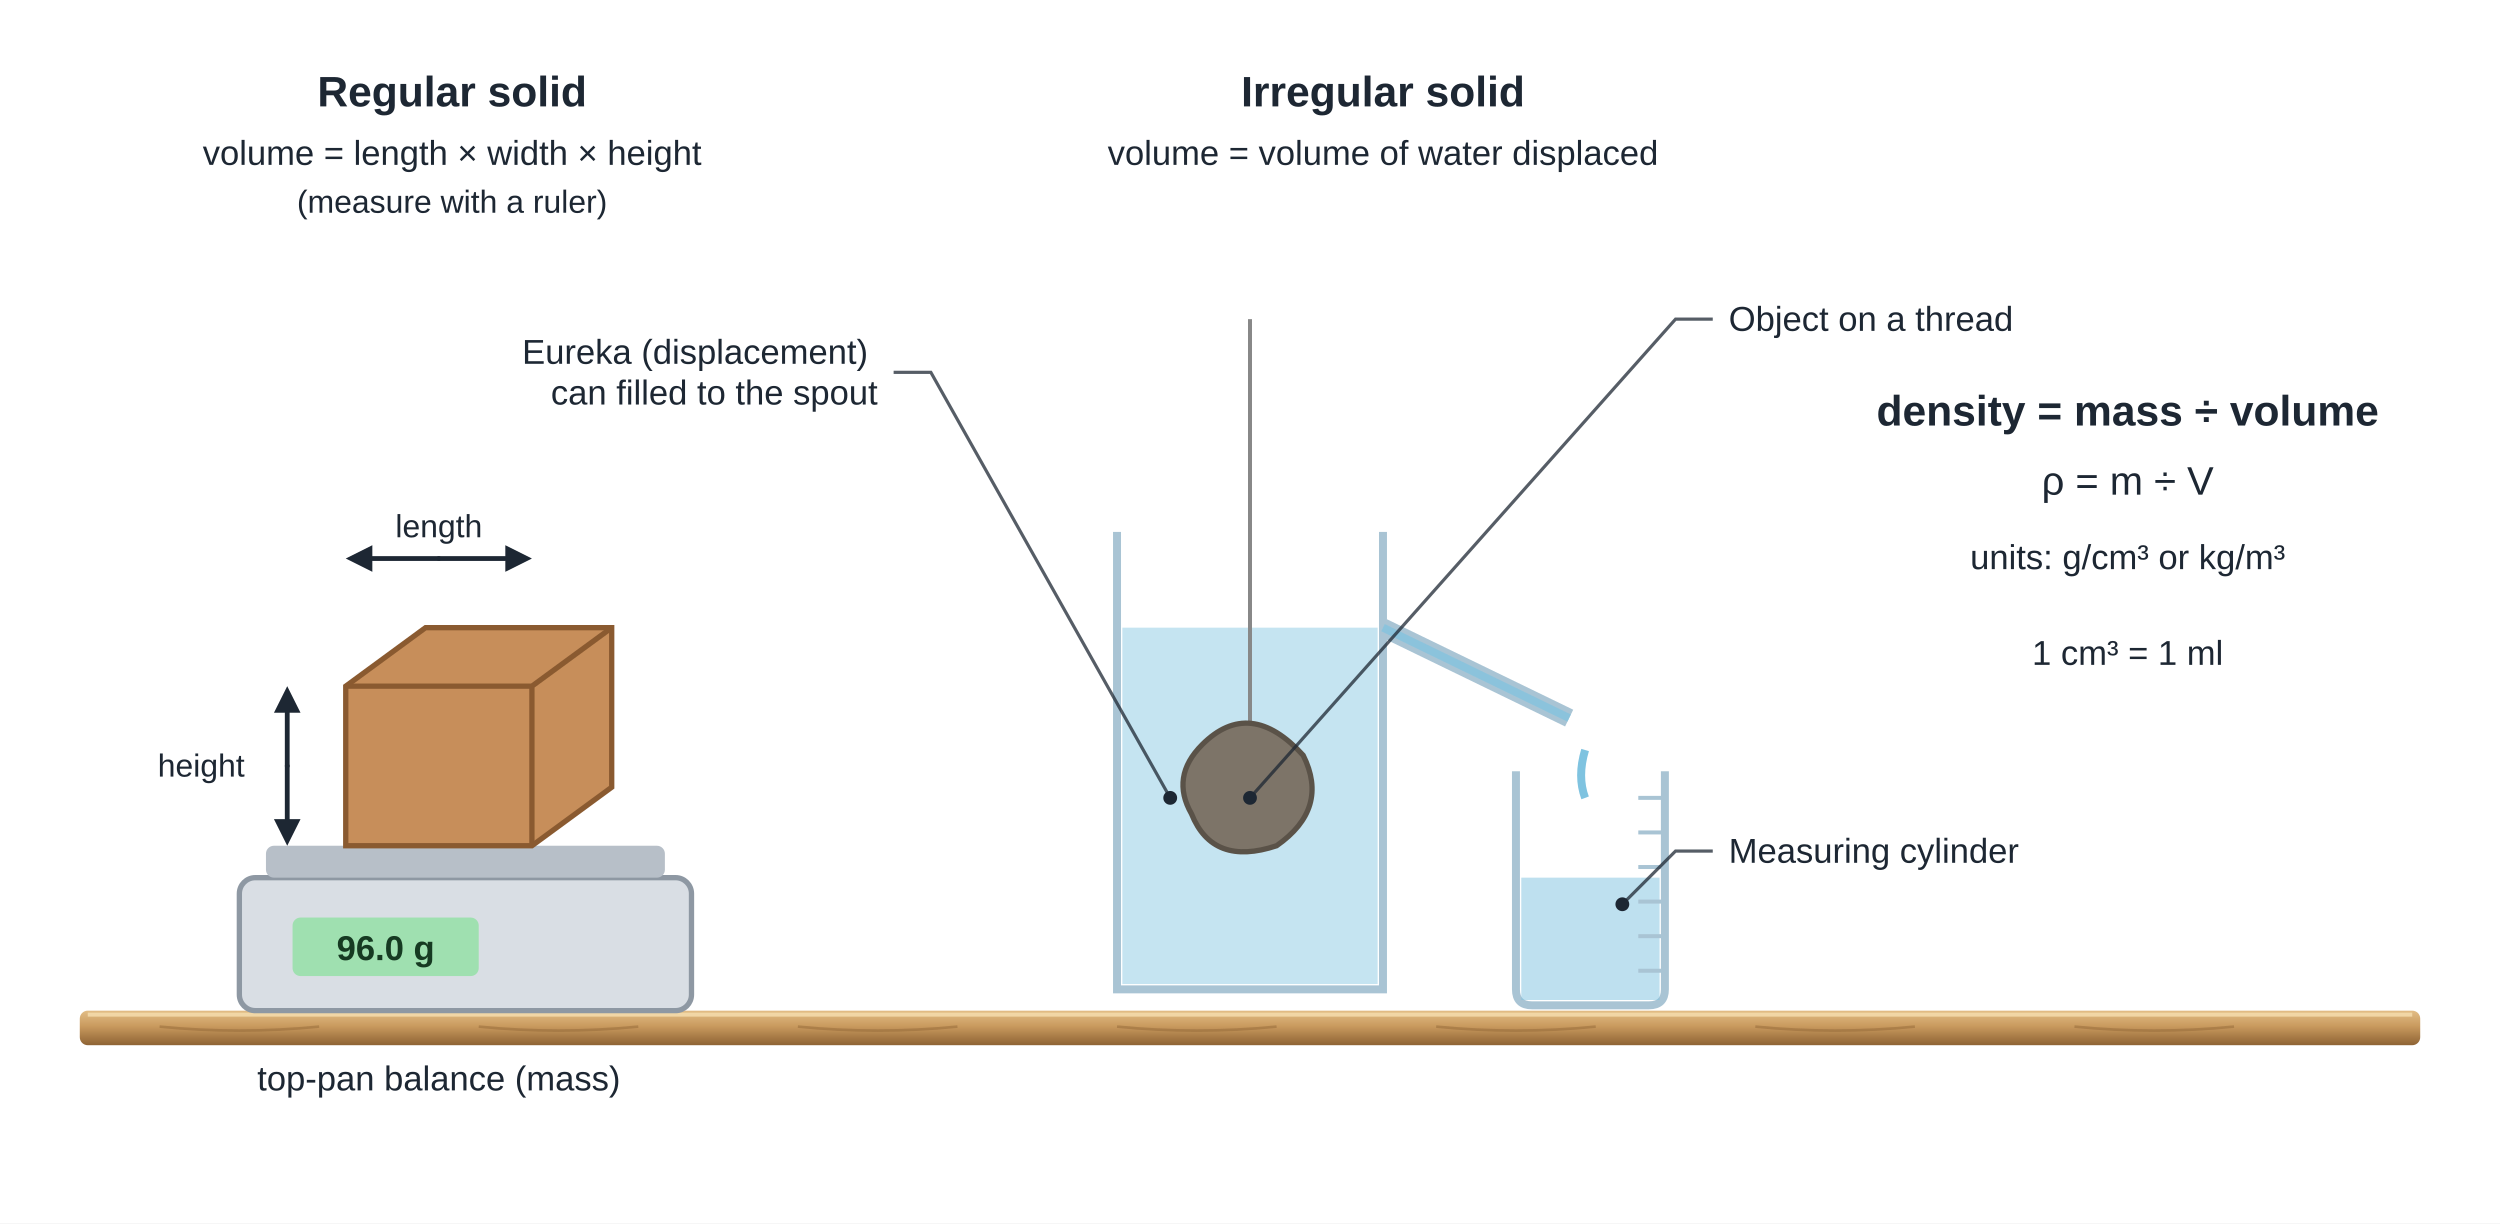
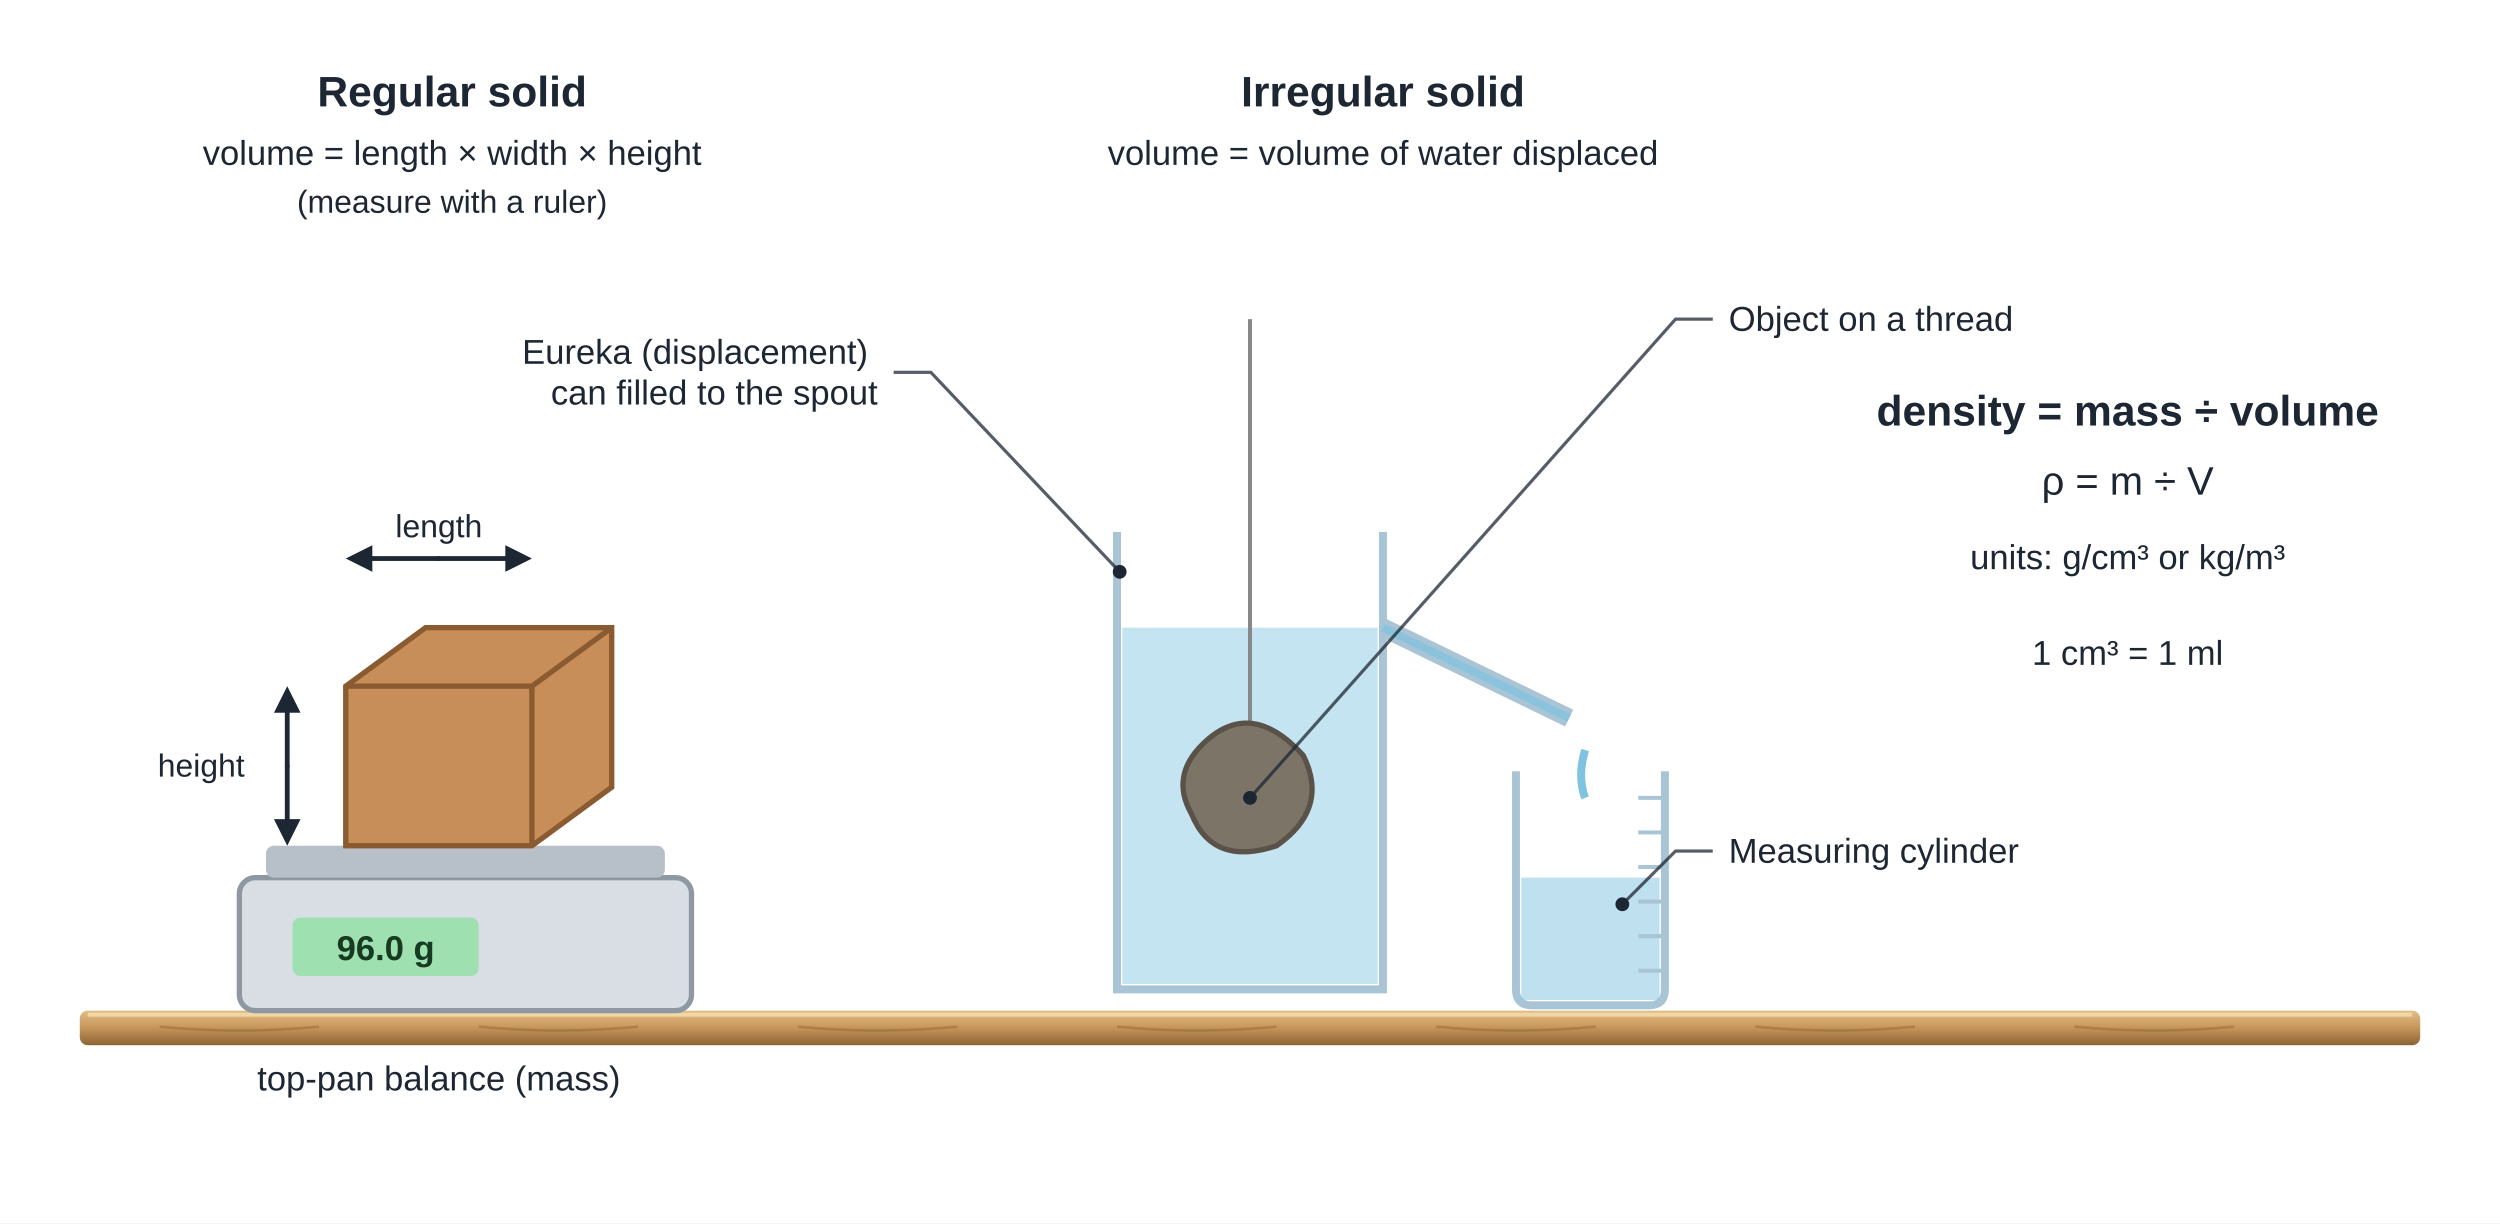
<svg xmlns="http://www.w3.org/2000/svg" viewBox="0 0 940 460" role="img" aria-label="Density practical: measuring a regular block and using a eureka can for an irregular object" width="940" height="460" font-family="Arial, Helvetica, sans-serif" color="#1d2733">
  <rect x="0" y="0" width="940" height="460" fill="#ffffff" />
  <defs>
    <linearGradient id="sgL19wood" x1="0" x2="0" y1="0" y2="1">
      <stop offset="0" stop-color="#e2bd86" />
      <stop offset=".45" stop-color="#c99a5e" />
      <stop offset="1" stop-color="#8e6334" />
    </linearGradient>
  </defs>
  <rect x="30" y="380" width="880" height="13" rx="3" fill="url(#sgL19wood)" />
  <path d="M33 381.5H907" stroke="#f6deb0" stroke-width="1.5" opacity=".8" />
  <path d="M60 386q30 3 60 0" stroke="#8e6334" stroke-width="1" fill="none" opacity=".45" />
  <path d="M180 386q30 3 60 0" stroke="#8e6334" stroke-width="1" fill="none" opacity=".45" />
  <path d="M300 386q30 3 60 0" stroke="#8e6334" stroke-width="1" fill="none" opacity=".45" />
  <path d="M420 386q30 3 60 0" stroke="#8e6334" stroke-width="1" fill="none" opacity=".45" />
  <path d="M540 386q30 3 60 0" stroke="#8e6334" stroke-width="1" fill="none" opacity=".45" />
  <path d="M660 386q30 3 60 0" stroke="#8e6334" stroke-width="1" fill="none" opacity=".45" />
  <path d="M780 386q30 3 60 0" stroke="#8e6334" stroke-width="1" fill="none" opacity=".45" />
  <rect x="90" y="330" width="170" height="50" rx="6" fill="#d9dee4" stroke="#8e98a3" stroke-width="2" />
  <rect x="110" y="345" width="70" height="22" rx="3" fill="#9fe0b0" />
  <text x="145.0" y="361.0" font-size="13" text-anchor="middle" class="sf-lab" fill="#1d2733" font-weight="700" style="fill:#163a22">96.0 g</text>
  <rect x="100" y="318" width="150" height="12" rx="3" fill="#b7bfc8" />
  <path d="M130 318V258L160 236H230V296L200 318Z" fill="#c78e5a" stroke="#8a5a30" stroke-width="2" />
  <path d="M130 258H200V318M200 258L230 236" fill="none" stroke="#8a5a30" stroke-width="2" />
  <path d="M165.0 210.0L190.0 210.0" stroke="#1d2733" stroke-width="1.8" fill="none" stroke-linecap="round" />
  <path d="M200.0 210.0L190.0 215.0L190.0 205.0Z" fill="#1d2733" />
  <path d="M165.0 210.0L140.0 210.0" stroke="#1d2733" stroke-width="1.8" fill="none" stroke-linecap="round" />
  <path d="M130.0 210.0L140.0 205.0L140.0 215.0Z" fill="#1d2733" />
  <text x="165.0" y="202.0" font-size="12" text-anchor="middle" class="sf-lab" fill="#1d2733">length</text>
  <path d="M108.0 288.0L108.0 308.0" stroke="#1d2733" stroke-width="1.8" fill="none" stroke-linecap="round" />
  <path d="M108.0 318.0L103.0 308.0L113.0 308.0Z" fill="#1d2733" />
  <path d="M108.0 288.0L108.0 268.0" stroke="#1d2733" stroke-width="1.8" fill="none" stroke-linecap="round" />
  <path d="M108.0 258.0L113.0 268.0L103.0 268.0Z" fill="#1d2733" />
  <text x="92.0" y="292.0" font-size="12" text-anchor="end" class="sf-lab" fill="#1d2733">height</text>
  <text x="165.0" y="410.0" font-size="13" text-anchor="middle" class="sf-lab" fill="#1d2733">top-pan balance (mass)</text>
  <text x="170.0" y="40.0" font-size="16" text-anchor="middle" class="sf-lab" fill="#1d2733" font-weight="700">Regular solid</text>
  <text x="170.0" y="62.0" font-size="13" text-anchor="middle" class="sf-lab" fill="#1d2733">volume = length × width × height</text>
  <text x="170.0" y="80.0" font-size="12" text-anchor="middle" class="sf-lab" fill="#1d2733">(measure with a ruler)</text>
  <path d="M420 200V372H520V200" fill="none" stroke="#a9c4d4" stroke-width="3" />
  <path d="M422 236H518V370H422Z" fill="#7fc3e0" fill-opacity=".45" />
  <path d="M520 236L590 270" stroke="#a9c4d4" stroke-width="7" />
  <path d="M520 236L590 270" stroke="#7fc3e0" stroke-width="3" opacity=".7" />
  <path d="M470 120V280" stroke="#888" stroke-width="1.5" />
  <path d="M452 280Q470 262 490 284Q500 304 480 318Q456 326 448 306Q440 292 452 280Z" fill="#7d7468" stroke="#5a5248" stroke-width="2" />
  <path d="M596 282q-3 10 0 18" stroke="#7fc3e0" stroke-width="3" fill="none" />
  <path d="M570 290V372Q570 378 576 378H620Q626 378 626 372V290" fill="none" stroke="#a9c4d4" stroke-width="3" />
  <path d="M572 330H624V376H572Z" fill="#7fc3e0" fill-opacity=".5" />
  <path d="M626 300h-10" stroke="#a9c4d4" stroke-width="1.5" />
  <path d="M626 313h-10" stroke="#a9c4d4" stroke-width="1.5" />
  <path d="M626 326h-10" stroke="#a9c4d4" stroke-width="1.5" />
  <path d="M626 339h-10" stroke="#a9c4d4" stroke-width="1.5" />
  <path d="M626 352h-10" stroke="#a9c4d4" stroke-width="1.5" />
  <path d="M626 365h-10" stroke="#a9c4d4" stroke-width="1.5" />
  <text x="520.0" y="40.0" font-size="16" text-anchor="middle" class="sf-lab" fill="#1d2733" font-weight="700">Irregular solid</text>
  <text x="520.0" y="62.0" font-size="13" text-anchor="middle" class="sf-lab" fill="#1d2733">volume = volume of water displaced</text>
  <text x="800.0" y="160.0" font-size="16" text-anchor="middle" class="sf-lab" fill="#1d2733" font-weight="700">density = mass ÷ volume</text>
  <text x="800.0" y="186.0" font-size="15" text-anchor="middle" class="sf-lab" fill="#1d2733">ρ = m ÷ V</text>
  <text x="800.0" y="214.0" font-size="13" text-anchor="middle" class="sf-lab" fill="#1d2733">units: g/cm³ or kg/m³</text>
  <text x="800.0" y="250.0" font-size="13" text-anchor="middle" class="sf-lab" fill="#1d2733">1 cm³ = 1 ml</text>
-   <path d="M336.0 140.0L350.0 140.0L440.0 300.0" fill="none" stroke="#1d2733" stroke-width="1.2" opacity=".75" />
-   <circle cx="440.0" cy="300.0" r="2.6" fill="#1d2733" />
+   <path d="M336.0 140.0L350.0 140.0L421.0 215.0" fill="none" stroke="#1d2733" stroke-width="1.2" opacity=".75" />
+   <circle cx="421.0" cy="215.0" r="2.6" fill="#1d2733" />
  <g>
    <text x="330.0" y="136.8" text-anchor="end" class="sf-lab" fill="#1d2733" font-size="13">
      <tspan x="330.0" dy="0">Eureka (displacement)</tspan>
      <tspan x="330.0" dy="15.3">can filled to the spout</tspan>
    </text>
  </g>
  <path d="M644.0 120.0L630.0 120.0L470.0 300.0" fill="none" stroke="#1d2733" stroke-width="1.2" opacity=".75" />
  <circle cx="470.0" cy="300.0" r="2.6" fill="#1d2733" />
  <g>
    <text x="650.0" y="124.4" text-anchor="start" class="sf-lab" fill="#1d2733" font-size="13">
      <tspan x="650.0" dy="0">Object on a thread</tspan>
    </text>
  </g>
  <path d="M644.0 320.0L630.0 320.0L610.0 340.0" fill="none" stroke="#1d2733" stroke-width="1.2" opacity=".75" />
  <circle cx="610.0" cy="340.0" r="2.6" fill="#1d2733" />
  <g>
    <text x="650.0" y="324.4" text-anchor="start" class="sf-lab" fill="#1d2733" font-size="13">
      <tspan x="650.0" dy="0">Measuring cylinder</tspan>
    </text>
  </g>
</svg>
